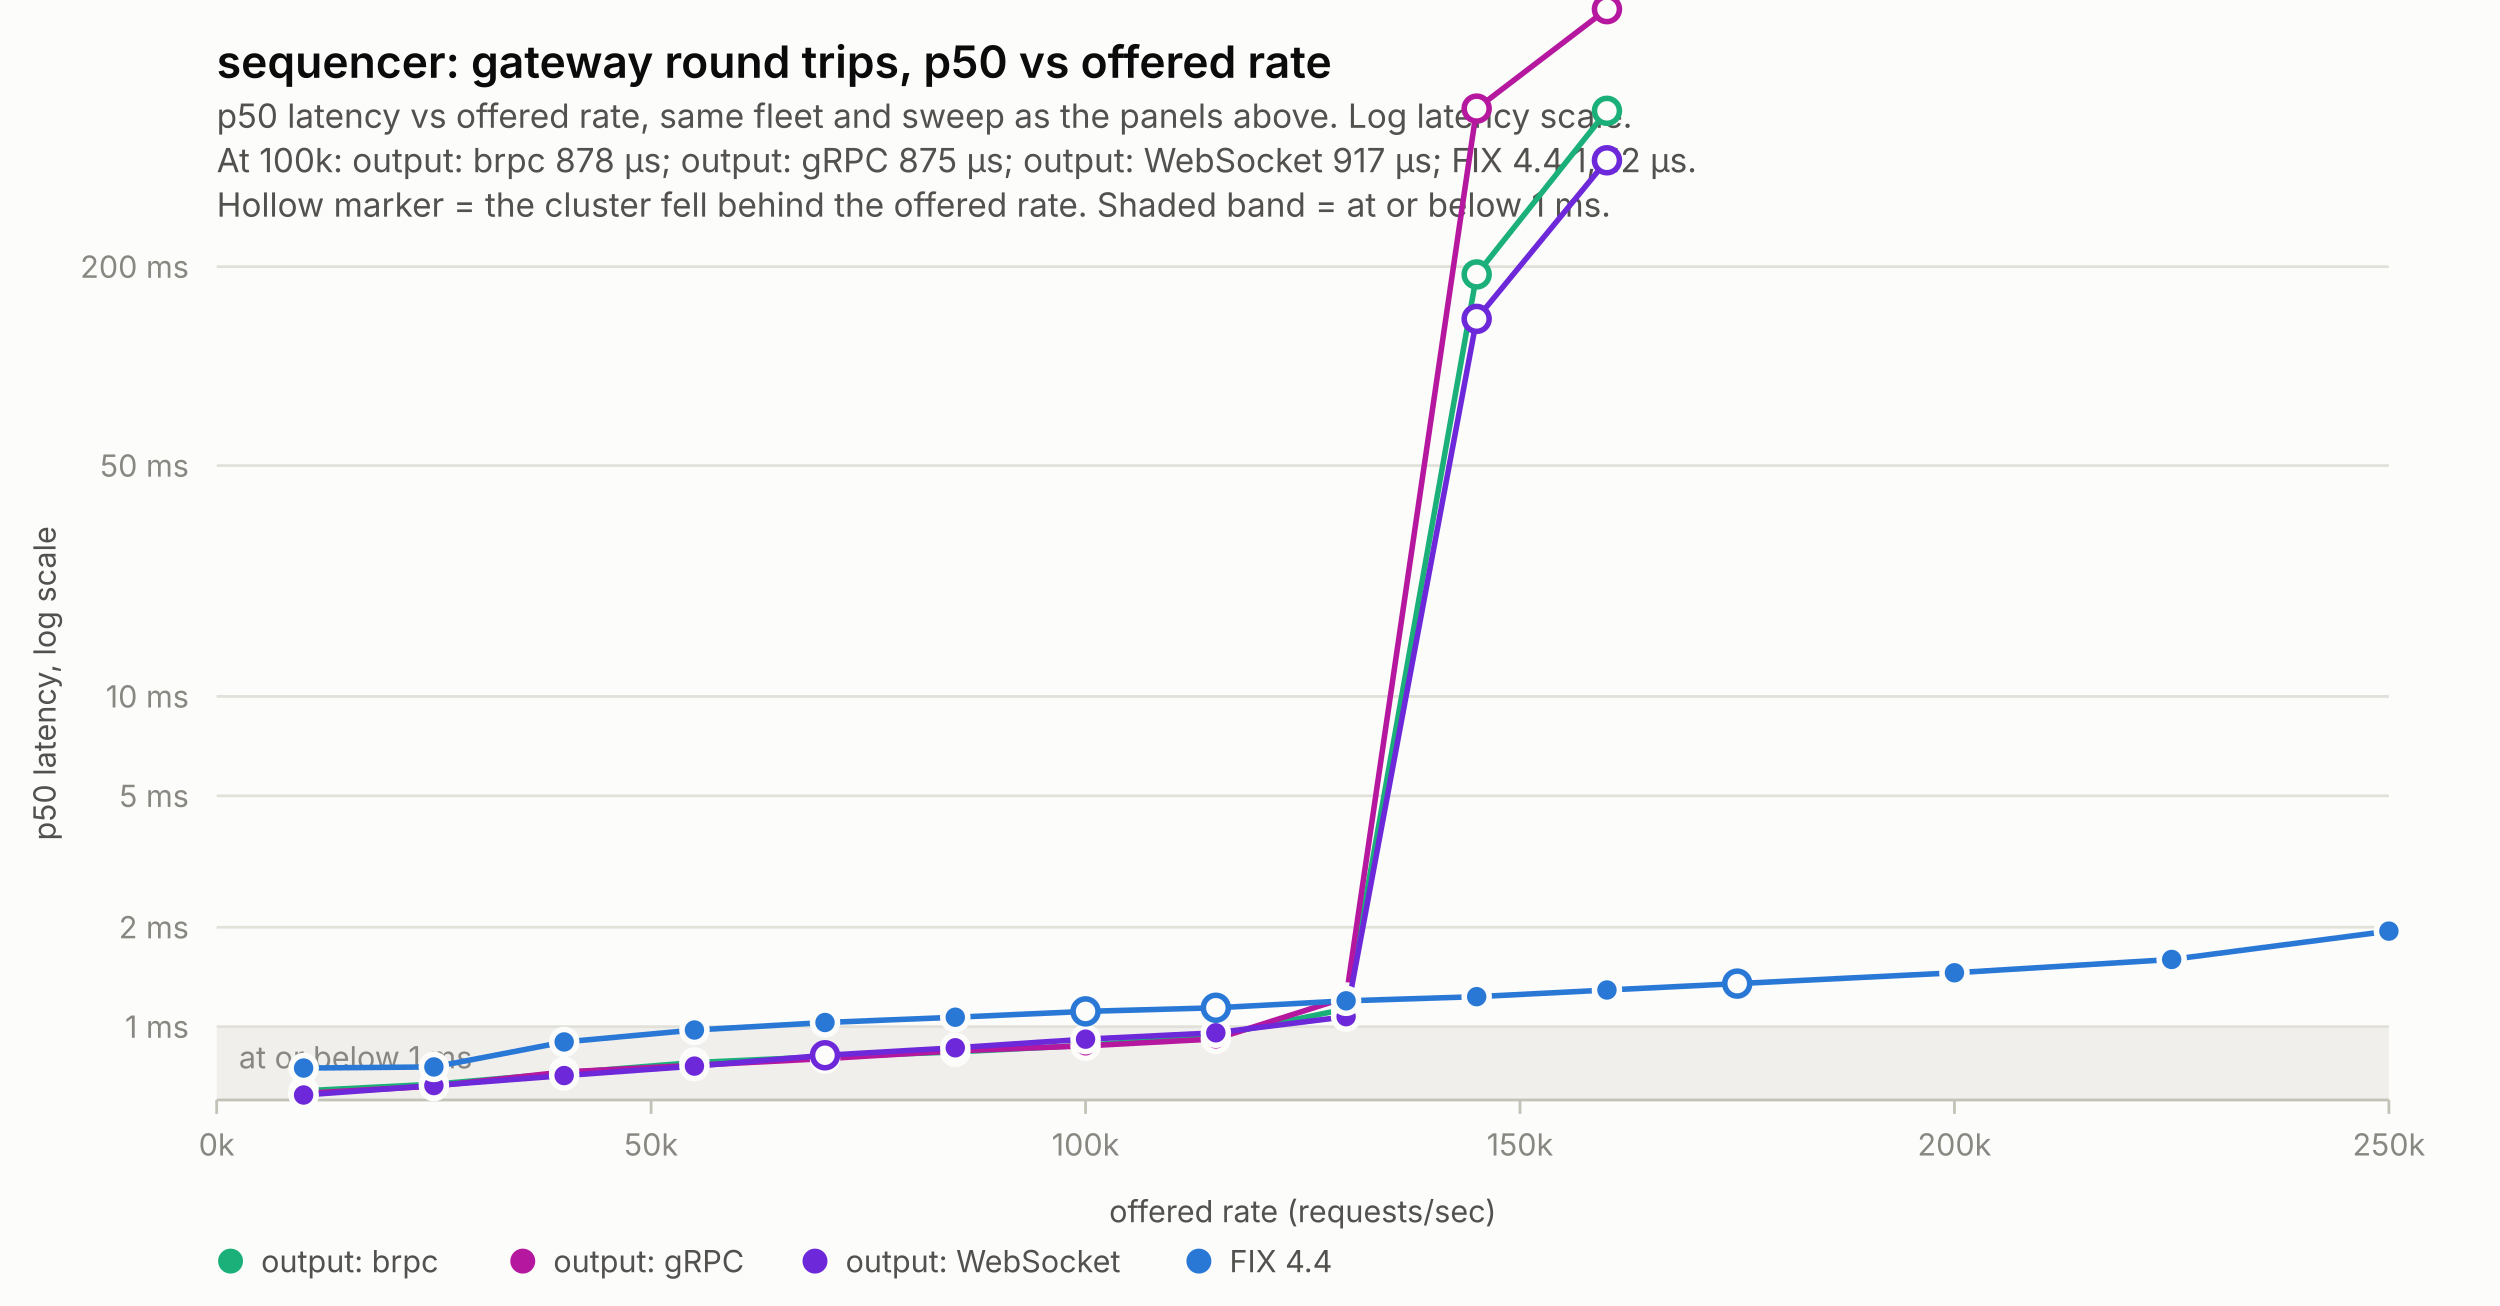
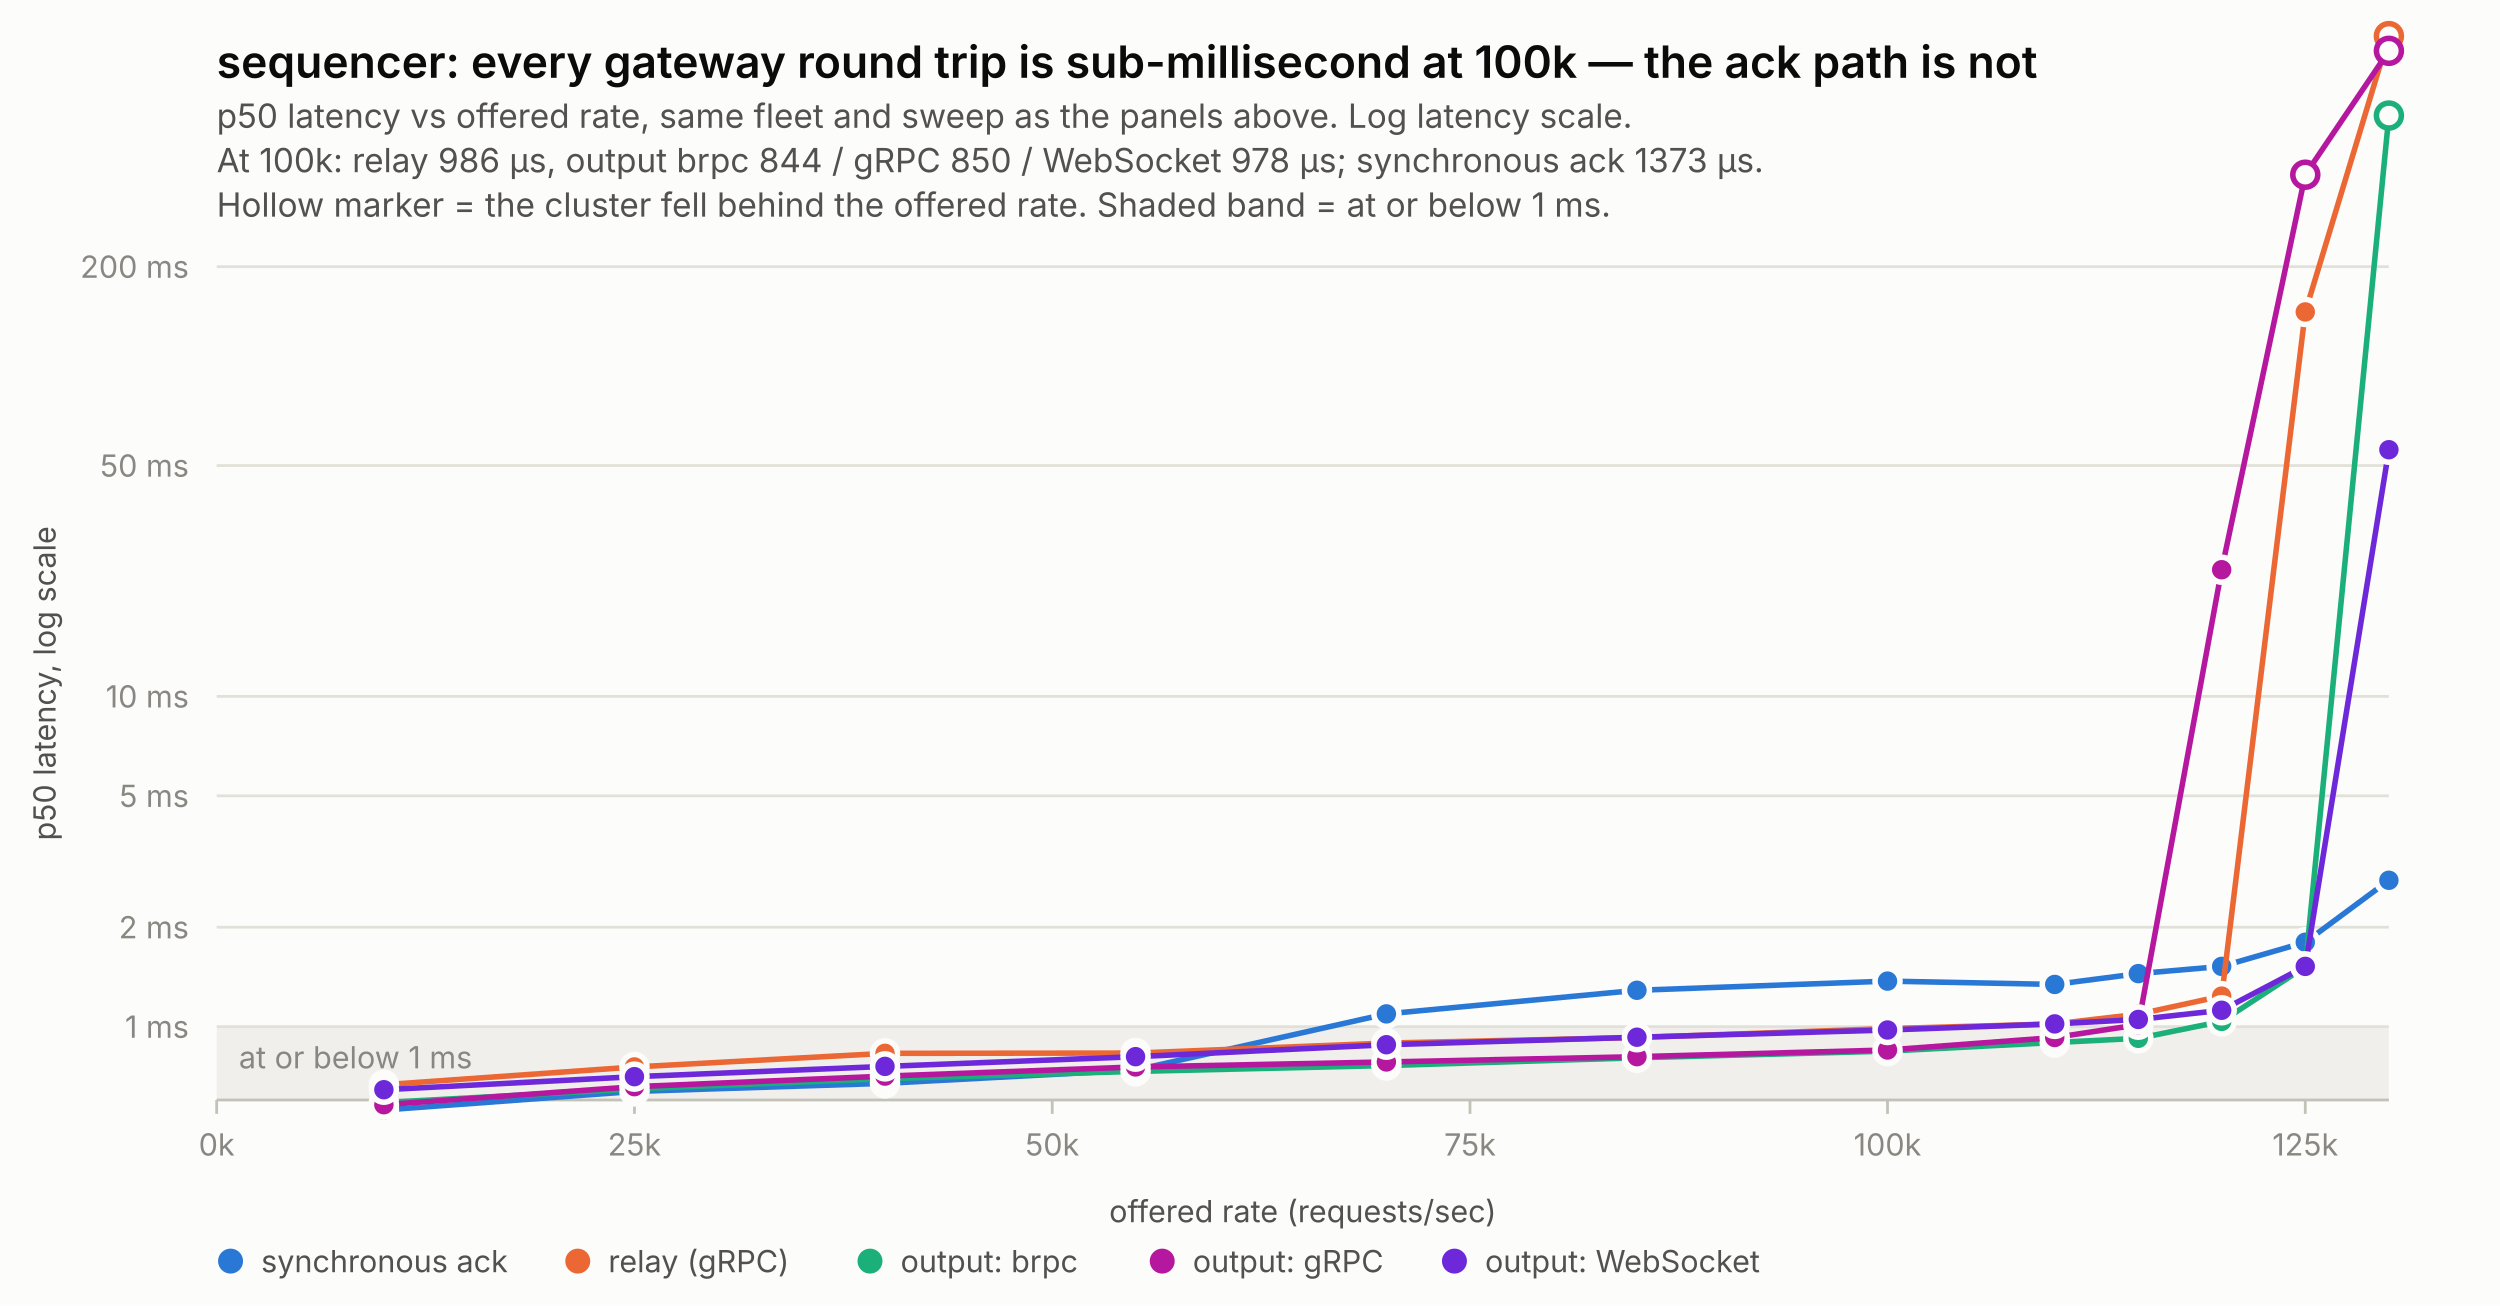
- <svg xmlns="http://www.w3.org/2000/svg" width="900" height="470" viewBox="0 0 900 470" font-family="system-ui,-apple-system,&quot;Segoe UI&quot;,sans-serif" role="img" aria-label="sequencer: gateway round trips, p50 vs offered rate">
+ <svg xmlns="http://www.w3.org/2000/svg" width="900" height="470" viewBox="0 0 900 470" font-family="system-ui,-apple-system,&quot;Segoe UI&quot;,sans-serif" role="img" aria-label="sequencer: every gateway round trip is sub-millisecond at 100k — the ack path is not">
  <rect width="900" height="470" fill="#fcfcfb" />
-   <text x="78" y="28" font-size="16" font-weight="600" fill="#0b0b0b">sequencer: gateway round trips, p50 vs offered rate</text>
+   <text x="78" y="28" font-size="16" font-weight="600" fill="#0b0b0b">sequencer: every gateway round trip is sub-millisecond at 100k — the ack path is not</text>
  <text x="78" y="46" font-size="12" fill="#52514e">p50 latency vs offered rate, same fleet and sweep as the panels above. Log latency scale.</text>
-   <text x="78" y="62" font-size="12" fill="#52514e">At 100k: output: brpc 878 µs; output: gRPC 875 µs; output: WebSocket 917 µs; FIX 4.4 1,112 µs.</text>
+   <text x="78" y="62" font-size="12" fill="#52514e">At 100k: relay 986 µs, output brpc 844 / gRPC 850 / WebSocket 978 µs; synchronous ack 1373 µs.</text>
  <text x="78" y="78" font-size="12" fill="#52514e">Hollow marker = the cluster fell behind the offered rate. Shaded band = at or below 1 ms.</text>
  <rect x="78" y="369.6" width="782" height="26.4" fill="#f0efec" />
  <text x="86" y="384.6" font-size="11" fill="#898781">at or below 1 ms</text>
  <line x1="78" y1="369.6" x2="860" y2="369.6" stroke="#e1e0d9" stroke-width="1" />
  <text x="68" y="373.6" font-size="11" fill="#898781" text-anchor="end">1 ms</text>
  <line x1="78" y1="333.8" x2="860" y2="333.8" stroke="#e1e0d9" stroke-width="1" />
  <text x="68" y="337.8" font-size="11" fill="#898781" text-anchor="end">2 ms</text>
  <line x1="78" y1="286.5" x2="860" y2="286.5" stroke="#e1e0d9" stroke-width="1" />
  <text x="68" y="290.5" font-size="11" fill="#898781" text-anchor="end">5 ms</text>
  <line x1="78" y1="250.7" x2="860" y2="250.7" stroke="#e1e0d9" stroke-width="1" />
  <text x="68" y="254.7" font-size="11" fill="#898781" text-anchor="end">10 ms</text>
  <line x1="78" y1="167.6" x2="860" y2="167.6" stroke="#e1e0d9" stroke-width="1" />
  <text x="68" y="171.6" font-size="11" fill="#898781" text-anchor="end">50 ms</text>
  <line x1="78" y1="96.0" x2="860" y2="96.0" stroke="#e1e0d9" stroke-width="1" />
  <text x="68" y="100.0" font-size="11" fill="#898781" text-anchor="end">200 ms</text>
  <text x="20" y="246" font-size="11" fill="#52514e" text-anchor="middle" transform="rotate(-90 20 246)">p50 latency, log scale</text>
  <line x1="78" y1="396" x2="860" y2="396" stroke="#c3c2b7" stroke-width="1" />
  <line x1="78.0" y1="396" x2="78.0" y2="401" stroke="#c3c2b7" stroke-width="1" />
  <text x="78.0" y="416" font-size="11" fill="#898781" text-anchor="middle">0k</text>
-   <line x1="234.4" y1="396" x2="234.4" y2="401" stroke="#c3c2b7" stroke-width="1" />
-   <text x="234.4" y="416" font-size="11" fill="#898781" text-anchor="middle">50k</text>
-   <line x1="390.8" y1="396" x2="390.8" y2="401" stroke="#c3c2b7" stroke-width="1" />
-   <text x="390.8" y="416" font-size="11" fill="#898781" text-anchor="middle">100k</text>
-   <line x1="547.2" y1="396" x2="547.2" y2="401" stroke="#c3c2b7" stroke-width="1" />
-   <text x="547.2" y="416" font-size="11" fill="#898781" text-anchor="middle">150k</text>
-   <line x1="703.6" y1="396" x2="703.6" y2="401" stroke="#c3c2b7" stroke-width="1" />
-   <text x="703.6" y="416" font-size="11" fill="#898781" text-anchor="middle">200k</text>
-   <line x1="860.0" y1="396" x2="860.0" y2="401" stroke="#c3c2b7" stroke-width="1" />
-   <text x="860.0" y="416" font-size="11" fill="#898781" text-anchor="middle">250k</text>
+   <line x1="228.4" y1="396" x2="228.4" y2="401" stroke="#c3c2b7" stroke-width="1" />
+   <text x="228.4" y="416" font-size="11" fill="#898781" text-anchor="middle">25k</text>
+   <line x1="378.8" y1="396" x2="378.8" y2="401" stroke="#c3c2b7" stroke-width="1" />
+   <text x="378.8" y="416" font-size="11" fill="#898781" text-anchor="middle">50k</text>
+   <line x1="529.2" y1="396" x2="529.2" y2="401" stroke="#c3c2b7" stroke-width="1" />
+   <text x="529.2" y="416" font-size="11" fill="#898781" text-anchor="middle">75k</text>
+   <line x1="679.5" y1="396" x2="679.5" y2="401" stroke="#c3c2b7" stroke-width="1" />
+   <text x="679.5" y="416" font-size="11" fill="#898781" text-anchor="middle">100k</text>
+   <line x1="829.9" y1="396" x2="829.9" y2="401" stroke="#c3c2b7" stroke-width="1" />
+   <text x="829.9" y="416" font-size="11" fill="#898781" text-anchor="middle">125k</text>
  <text x="469" y="440" font-size="11" fill="#52514e" text-anchor="middle">offered rate (requests/sec)</text>
-   <path d="M109.3,392.7 L156.2,390.3 L203.1,386.3 L250.0,382.5 L297.0,380.4 L343.9,378.7 L390.8,376.3 L437.7,372.8 L484.6,363.2 L531.6,98.8 L578.5,39.9" fill="none" stroke="#1baf7a" stroke-width="2" stroke-linejoin="round" stroke-linecap="round" />
-   <circle cx="109.3" cy="392.7" r="4.5" fill="#1baf7a" stroke="#fcfcfb" stroke-width="2" />
-   <circle cx="156.2" cy="390.3" r="4.5" fill="#1baf7a" stroke="#fcfcfb" stroke-width="2" />
-   <circle cx="203.1" cy="386.3" r="4.5" fill="#1baf7a" stroke="#fcfcfb" stroke-width="2" />
-   <circle cx="250.0" cy="382.5" r="4.5" fill="#1baf7a" stroke="#fcfcfb" stroke-width="2" />
-   <circle cx="297.0" cy="380.4" r="4.5" fill="#1baf7a" stroke="#fcfcfb" stroke-width="2" />
-   <circle cx="343.9" cy="378.7" r="4.5" fill="#1baf7a" stroke="#fcfcfb" stroke-width="2" />
-   <circle cx="390.8" cy="376.3" r="4.5" fill="#1baf7a" stroke="#fcfcfb" stroke-width="2" />
-   <circle cx="437.7" cy="372.8" r="4.5" fill="#fcfcfb" stroke="#1baf7a" stroke-width="2" />
-   <circle cx="484.6" cy="363.2" r="4.5" fill="#1baf7a" stroke="#fcfcfb" stroke-width="2" />
-   <circle cx="531.6" cy="98.8" r="4.5" fill="#fcfcfb" stroke="#1baf7a" stroke-width="2" />
-   <circle cx="578.5" cy="39.9" r="4.5" fill="#fcfcfb" stroke="#1baf7a" stroke-width="2" />
-   <path d="M109.3,393.6 L156.2,391.0 L203.1,385.9 L250.0,383.5 L297.0,381.1 L343.9,378.3 L390.8,376.5 L437.7,374.0 L484.6,359.1 L531.6,39.1 L578.5,3.3" fill="none" stroke="#b5179e" stroke-width="2" stroke-linejoin="round" stroke-linecap="round" />
-   <circle cx="109.3" cy="393.6" r="4.5" fill="#b5179e" stroke="#fcfcfb" stroke-width="2" />
-   <circle cx="156.2" cy="391.0" r="4.5" fill="#b5179e" stroke="#fcfcfb" stroke-width="2" />
-   <circle cx="203.1" cy="385.9" r="4.5" fill="#b5179e" stroke="#fcfcfb" stroke-width="2" />
-   <circle cx="250.0" cy="383.5" r="4.5" fill="#b5179e" stroke="#fcfcfb" stroke-width="2" />
-   <circle cx="297.0" cy="381.1" r="4.5" fill="#b5179e" stroke="#fcfcfb" stroke-width="2" />
-   <circle cx="343.9" cy="378.3" r="4.5" fill="#b5179e" stroke="#fcfcfb" stroke-width="2" />
-   <circle cx="390.8" cy="376.5" r="4.5" fill="#b5179e" stroke="#fcfcfb" stroke-width="2" />
-   <circle cx="437.7" cy="374.0" r="4.5" fill="#b5179e" stroke="#fcfcfb" stroke-width="2" />
-   <circle cx="484.6" cy="359.1" r="4.5" fill="#b5179e" stroke="#fcfcfb" stroke-width="2" />
-   <circle cx="531.6" cy="39.1" r="4.5" fill="#fcfcfb" stroke="#b5179e" stroke-width="2" />
-   <circle cx="578.5" cy="3.3" r="4.5" fill="#fcfcfb" stroke="#b5179e" stroke-width="2" />
-   <path d="M109.3,394.2 L156.2,390.8 L203.1,387.2 L250.0,383.8 L297.0,379.9 L343.9,377.2 L390.8,374.1 L437.7,371.8 L484.6,366.0 L531.6,114.8 L578.5,57.7" fill="none" stroke="#6d28d9" stroke-width="2" stroke-linejoin="round" stroke-linecap="round" />
-   <circle cx="109.3" cy="394.2" r="4.5" fill="#6d28d9" stroke="#fcfcfb" stroke-width="2" />
-   <circle cx="156.2" cy="390.8" r="4.5" fill="#6d28d9" stroke="#fcfcfb" stroke-width="2" />
-   <circle cx="203.1" cy="387.2" r="4.5" fill="#6d28d9" stroke="#fcfcfb" stroke-width="2" />
-   <circle cx="250.0" cy="383.8" r="4.5" fill="#6d28d9" stroke="#fcfcfb" stroke-width="2" />
-   <circle cx="297.0" cy="379.9" r="4.5" fill="#fcfcfb" stroke="#6d28d9" stroke-width="2" />
-   <circle cx="343.9" cy="377.2" r="4.5" fill="#6d28d9" stroke="#fcfcfb" stroke-width="2" />
-   <circle cx="390.8" cy="374.1" r="4.5" fill="#6d28d9" stroke="#fcfcfb" stroke-width="2" />
-   <circle cx="437.7" cy="371.8" r="4.5" fill="#6d28d9" stroke="#fcfcfb" stroke-width="2" />
-   <circle cx="484.6" cy="366.0" r="4.5" fill="#6d28d9" stroke="#fcfcfb" stroke-width="2" />
-   <circle cx="531.6" cy="114.8" r="4.5" fill="#fcfcfb" stroke="#6d28d9" stroke-width="2" />
-   <circle cx="578.5" cy="57.7" r="4.5" fill="#fcfcfb" stroke="#6d28d9" stroke-width="2" />
-   <path d="M109.3,384.5 L156.2,384.1 L203.1,375.1 L250.0,370.8 L297.0,368.1 L343.9,366.2 L390.8,364.1 L437.7,362.8 L484.6,360.3 L531.6,358.8 L578.5,356.4 L625.4,354.1 L703.6,350.2 L781.8,345.4 L860.0,335.2" fill="none" stroke="#2a78d6" stroke-width="2" stroke-linejoin="round" stroke-linecap="round" />
-   <circle cx="109.3" cy="384.5" r="4.5" fill="#2a78d6" stroke="#fcfcfb" stroke-width="2" />
-   <circle cx="156.2" cy="384.1" r="4.5" fill="#2a78d6" stroke="#fcfcfb" stroke-width="2" />
-   <circle cx="203.1" cy="375.1" r="4.5" fill="#2a78d6" stroke="#fcfcfb" stroke-width="2" />
-   <circle cx="250.0" cy="370.8" r="4.5" fill="#2a78d6" stroke="#fcfcfb" stroke-width="2" />
-   <circle cx="297.0" cy="368.1" r="4.5" fill="#2a78d6" stroke="#fcfcfb" stroke-width="2" />
-   <circle cx="343.9" cy="366.2" r="4.5" fill="#2a78d6" stroke="#fcfcfb" stroke-width="2" />
-   <circle cx="390.8" cy="364.1" r="4.5" fill="#fcfcfb" stroke="#2a78d6" stroke-width="2" />
-   <circle cx="437.7" cy="362.8" r="4.5" fill="#fcfcfb" stroke="#2a78d6" stroke-width="2" />
-   <circle cx="484.6" cy="360.3" r="4.5" fill="#2a78d6" stroke="#fcfcfb" stroke-width="2" />
-   <circle cx="531.6" cy="358.8" r="4.5" fill="#2a78d6" stroke="#fcfcfb" stroke-width="2" />
-   <circle cx="578.5" cy="356.4" r="4.5" fill="#2a78d6" stroke="#fcfcfb" stroke-width="2" />
-   <circle cx="625.4" cy="354.1" r="4.5" fill="#fcfcfb" stroke="#2a78d6" stroke-width="2" />
-   <circle cx="703.6" cy="350.2" r="4.5" fill="#2a78d6" stroke="#fcfcfb" stroke-width="2" />
-   <circle cx="781.8" cy="345.4" r="4.5" fill="#2a78d6" stroke="#fcfcfb" stroke-width="2" />
-   <circle cx="860.0" cy="335.2" r="4.5" fill="#2a78d6" stroke="#fcfcfb" stroke-width="2" />
-   <circle cx="83" cy="454" r="4.5" fill="#1baf7a" />
-   <text x="94" y="458" font-size="11" fill="#52514e">output: brpc</text>
-   <circle cx="188.2" cy="454" r="4.5" fill="#b5179e" />
-   <text x="199.2" y="458" font-size="11" fill="#52514e">output: gRPC</text>
-   <circle cx="293.4" cy="454" r="4.5" fill="#6d28d9" />
-   <text x="304.4" y="458" font-size="11" fill="#52514e">output: WebSocket</text>
-   <circle cx="431.6" cy="454" r="4.5" fill="#2a78d6" />
-   <text x="442.6" y="458" font-size="11" fill="#52514e">FIX 4.4</text>
+   <path d="M138.2,399.6 L228.4,392.9 L318.6,390.0 L408.8,385.2 L499.1,365.0 L589.3,356.5 L679.5,353.2 L739.7,354.4 L769.8,350.5 L799.8,347.9 L829.9,339.2 L860.0,316.9" fill="none" stroke="#2a78d6" stroke-width="2" stroke-linejoin="round" stroke-linecap="round" />
+   <circle cx="138.2" cy="399.6" r="4.5" fill="#2a78d6" stroke="#fcfcfb" stroke-width="2" />
+   <circle cx="228.4" cy="392.9" r="4.5" fill="#2a78d6" stroke="#fcfcfb" stroke-width="2" />
+   <circle cx="318.6" cy="390.0" r="4.5" fill="#2a78d6" stroke="#fcfcfb" stroke-width="2" />
+   <circle cx="408.8" cy="385.2" r="4.5" fill="#2a78d6" stroke="#fcfcfb" stroke-width="2" />
+   <circle cx="499.1" cy="365.0" r="4.5" fill="#2a78d6" stroke="#fcfcfb" stroke-width="2" />
+   <circle cx="589.3" cy="356.5" r="4.5" fill="#2a78d6" stroke="#fcfcfb" stroke-width="2" />
+   <circle cx="679.5" cy="353.2" r="4.5" fill="#2a78d6" stroke="#fcfcfb" stroke-width="2" />
+   <circle cx="739.7" cy="354.4" r="4.5" fill="#2a78d6" stroke="#fcfcfb" stroke-width="2" />
+   <circle cx="769.8" cy="350.5" r="4.5" fill="#2a78d6" stroke="#fcfcfb" stroke-width="2" />
+   <circle cx="799.8" cy="347.9" r="4.5" fill="#2a78d6" stroke="#fcfcfb" stroke-width="2" />
+   <circle cx="829.9" cy="339.2" r="4.5" fill="#2a78d6" stroke="#fcfcfb" stroke-width="2" />
+   <circle cx="860.0" cy="316.9" r="4.5" fill="#2a78d6" stroke="#fcfcfb" stroke-width="2" />
+   <path d="M138.2,390.5 L228.4,384.1 L318.6,379.2 L408.8,379.1 L499.1,375.5 L589.3,373.5 L679.5,370.3 L739.7,368.6 L769.8,365.1 L799.8,358.6 L829.9,112.3 L860.0,13.0" fill="none" stroke="#eb6834" stroke-width="2" stroke-linejoin="round" stroke-linecap="round" />
+   <circle cx="138.2" cy="390.5" r="4.5" fill="#eb6834" stroke="#fcfcfb" stroke-width="2" />
+   <circle cx="228.4" cy="384.1" r="4.5" fill="#eb6834" stroke="#fcfcfb" stroke-width="2" />
+   <circle cx="318.6" cy="379.2" r="4.5" fill="#eb6834" stroke="#fcfcfb" stroke-width="2" />
+   <circle cx="408.8" cy="379.1" r="4.5" fill="#eb6834" stroke="#fcfcfb" stroke-width="2" />
+   <circle cx="499.1" cy="375.5" r="4.5" fill="#eb6834" stroke="#fcfcfb" stroke-width="2" />
+   <circle cx="589.3" cy="373.5" r="4.5" fill="#eb6834" stroke="#fcfcfb" stroke-width="2" />
+   <circle cx="679.5" cy="370.3" r="4.5" fill="#eb6834" stroke="#fcfcfb" stroke-width="2" />
+   <circle cx="739.7" cy="368.6" r="4.5" fill="#eb6834" stroke="#fcfcfb" stroke-width="2" />
+   <circle cx="769.8" cy="365.1" r="4.5" fill="#eb6834" stroke="#fcfcfb" stroke-width="2" />
+   <circle cx="799.8" cy="358.6" r="4.5" fill="#eb6834" stroke="#fcfcfb" stroke-width="2" />
+   <circle cx="829.9" cy="112.3" r="4.5" fill="#eb6834" stroke="#fcfcfb" stroke-width="2" />
+   <circle cx="860.0" cy="13.0" r="4.5" fill="#fcfcfb" stroke="#eb6834" stroke-width="2" />
+   <path d="M138.2,396.9 L228.4,392.0 L318.6,388.3 L408.8,385.7 L499.1,383.6 L589.3,380.8 L679.5,378.4 L739.7,375.3 L769.8,373.8 L799.8,367.7 L829.9,348.0 L860.0,41.6" fill="none" stroke="#1baf7a" stroke-width="2" stroke-linejoin="round" stroke-linecap="round" />
+   <circle cx="138.2" cy="396.9" r="4.5" fill="#1baf7a" stroke="#fcfcfb" stroke-width="2" />
+   <circle cx="228.4" cy="392.0" r="4.5" fill="#1baf7a" stroke="#fcfcfb" stroke-width="2" />
+   <circle cx="318.6" cy="388.3" r="4.5" fill="#1baf7a" stroke="#fcfcfb" stroke-width="2" />
+   <circle cx="408.8" cy="385.7" r="4.5" fill="#1baf7a" stroke="#fcfcfb" stroke-width="2" />
+   <circle cx="499.1" cy="383.6" r="4.5" fill="#1baf7a" stroke="#fcfcfb" stroke-width="2" />
+   <circle cx="589.3" cy="380.8" r="4.5" fill="#1baf7a" stroke="#fcfcfb" stroke-width="2" />
+   <circle cx="679.5" cy="378.4" r="4.5" fill="#1baf7a" stroke="#fcfcfb" stroke-width="2" />
+   <circle cx="739.7" cy="375.3" r="4.5" fill="#1baf7a" stroke="#fcfcfb" stroke-width="2" />
+   <circle cx="769.8" cy="373.8" r="4.5" fill="#1baf7a" stroke="#fcfcfb" stroke-width="2" />
+   <circle cx="799.8" cy="367.7" r="4.5" fill="#1baf7a" stroke="#fcfcfb" stroke-width="2" />
+   <circle cx="829.9" cy="348.0" r="4.5" fill="#1baf7a" stroke="#fcfcfb" stroke-width="2" />
+   <circle cx="860.0" cy="41.6" r="4.5" fill="#fcfcfb" stroke="#1baf7a" stroke-width="2" />
+   <path d="M138.2,397.7 L228.4,391.2 L318.6,387.4 L408.8,384.1 L499.1,382.3 L589.3,380.4 L679.5,378.0 L739.7,373.5 L769.8,368.9 L799.8,205.1 L829.9,62.9 L860.0,18.3" fill="none" stroke="#b5179e" stroke-width="2" stroke-linejoin="round" stroke-linecap="round" />
+   <circle cx="138.2" cy="397.7" r="4.5" fill="#b5179e" stroke="#fcfcfb" stroke-width="2" />
+   <circle cx="228.4" cy="391.2" r="4.5" fill="#b5179e" stroke="#fcfcfb" stroke-width="2" />
+   <circle cx="318.6" cy="387.4" r="4.5" fill="#b5179e" stroke="#fcfcfb" stroke-width="2" />
+   <circle cx="408.8" cy="384.1" r="4.5" fill="#b5179e" stroke="#fcfcfb" stroke-width="2" />
+   <circle cx="499.1" cy="382.3" r="4.5" fill="#b5179e" stroke="#fcfcfb" stroke-width="2" />
+   <circle cx="589.3" cy="380.4" r="4.5" fill="#b5179e" stroke="#fcfcfb" stroke-width="2" />
+   <circle cx="679.5" cy="378.0" r="4.5" fill="#b5179e" stroke="#fcfcfb" stroke-width="2" />
+   <circle cx="739.7" cy="373.5" r="4.5" fill="#b5179e" stroke="#fcfcfb" stroke-width="2" />
+   <circle cx="769.8" cy="368.9" r="4.5" fill="#b5179e" stroke="#fcfcfb" stroke-width="2" />
+   <circle cx="799.8" cy="205.1" r="4.5" fill="#b5179e" stroke="#fcfcfb" stroke-width="2" />
+   <circle cx="829.9" cy="62.9" r="4.5" fill="#fcfcfb" stroke="#b5179e" stroke-width="2" />
+   <circle cx="860.0" cy="18.3" r="4.5" fill="#fcfcfb" stroke="#b5179e" stroke-width="2" />
+   <path d="M138.2,392.3 L228.4,387.6 L318.6,383.9 L408.8,380.4 L499.1,376.1 L589.3,373.4 L679.5,370.8 L739.7,368.6 L769.8,367.0 L799.8,363.7 L829.9,347.9 L860.0,161.9" fill="none" stroke="#6d28d9" stroke-width="2" stroke-linejoin="round" stroke-linecap="round" />
+   <circle cx="138.2" cy="392.3" r="4.5" fill="#6d28d9" stroke="#fcfcfb" stroke-width="2" />
+   <circle cx="228.4" cy="387.6" r="4.5" fill="#6d28d9" stroke="#fcfcfb" stroke-width="2" />
+   <circle cx="318.6" cy="383.9" r="4.5" fill="#6d28d9" stroke="#fcfcfb" stroke-width="2" />
+   <circle cx="408.8" cy="380.4" r="4.5" fill="#6d28d9" stroke="#fcfcfb" stroke-width="2" />
+   <circle cx="499.1" cy="376.1" r="4.5" fill="#6d28d9" stroke="#fcfcfb" stroke-width="2" />
+   <circle cx="589.3" cy="373.4" r="4.5" fill="#6d28d9" stroke="#fcfcfb" stroke-width="2" />
+   <circle cx="679.5" cy="370.8" r="4.5" fill="#6d28d9" stroke="#fcfcfb" stroke-width="2" />
+   <circle cx="739.7" cy="368.6" r="4.5" fill="#6d28d9" stroke="#fcfcfb" stroke-width="2" />
+   <circle cx="769.8" cy="367.0" r="4.5" fill="#6d28d9" stroke="#fcfcfb" stroke-width="2" />
+   <circle cx="799.8" cy="363.7" r="4.5" fill="#6d28d9" stroke="#fcfcfb" stroke-width="2" />
+   <circle cx="829.9" cy="347.9" r="4.5" fill="#6d28d9" stroke="#fcfcfb" stroke-width="2" />
+   <circle cx="860.0" cy="161.9" r="4.5" fill="#6d28d9" stroke="#fcfcfb" stroke-width="2" />
+   <circle cx="83" cy="454" r="4.5" fill="#2a78d6" />
+   <text x="94" y="458" font-size="11" fill="#52514e">synchronous ack</text>
+   <circle cx="208.0" cy="454" r="4.5" fill="#eb6834" />
+   <text x="219.0" y="458" font-size="11" fill="#52514e">relay (gRPC)</text>
+   <circle cx="313.2" cy="454" r="4.5" fill="#1baf7a" />
+   <text x="324.2" y="458" font-size="11" fill="#52514e">output: brpc</text>
+   <circle cx="418.4" cy="454" r="4.5" fill="#b5179e" />
+   <text x="429.4" y="458" font-size="11" fill="#52514e">output: gRPC</text>
+   <circle cx="523.6" cy="454" r="4.5" fill="#6d28d9" />
+   <text x="534.6" y="458" font-size="11" fill="#52514e">output: WebSocket</text>
</svg>
